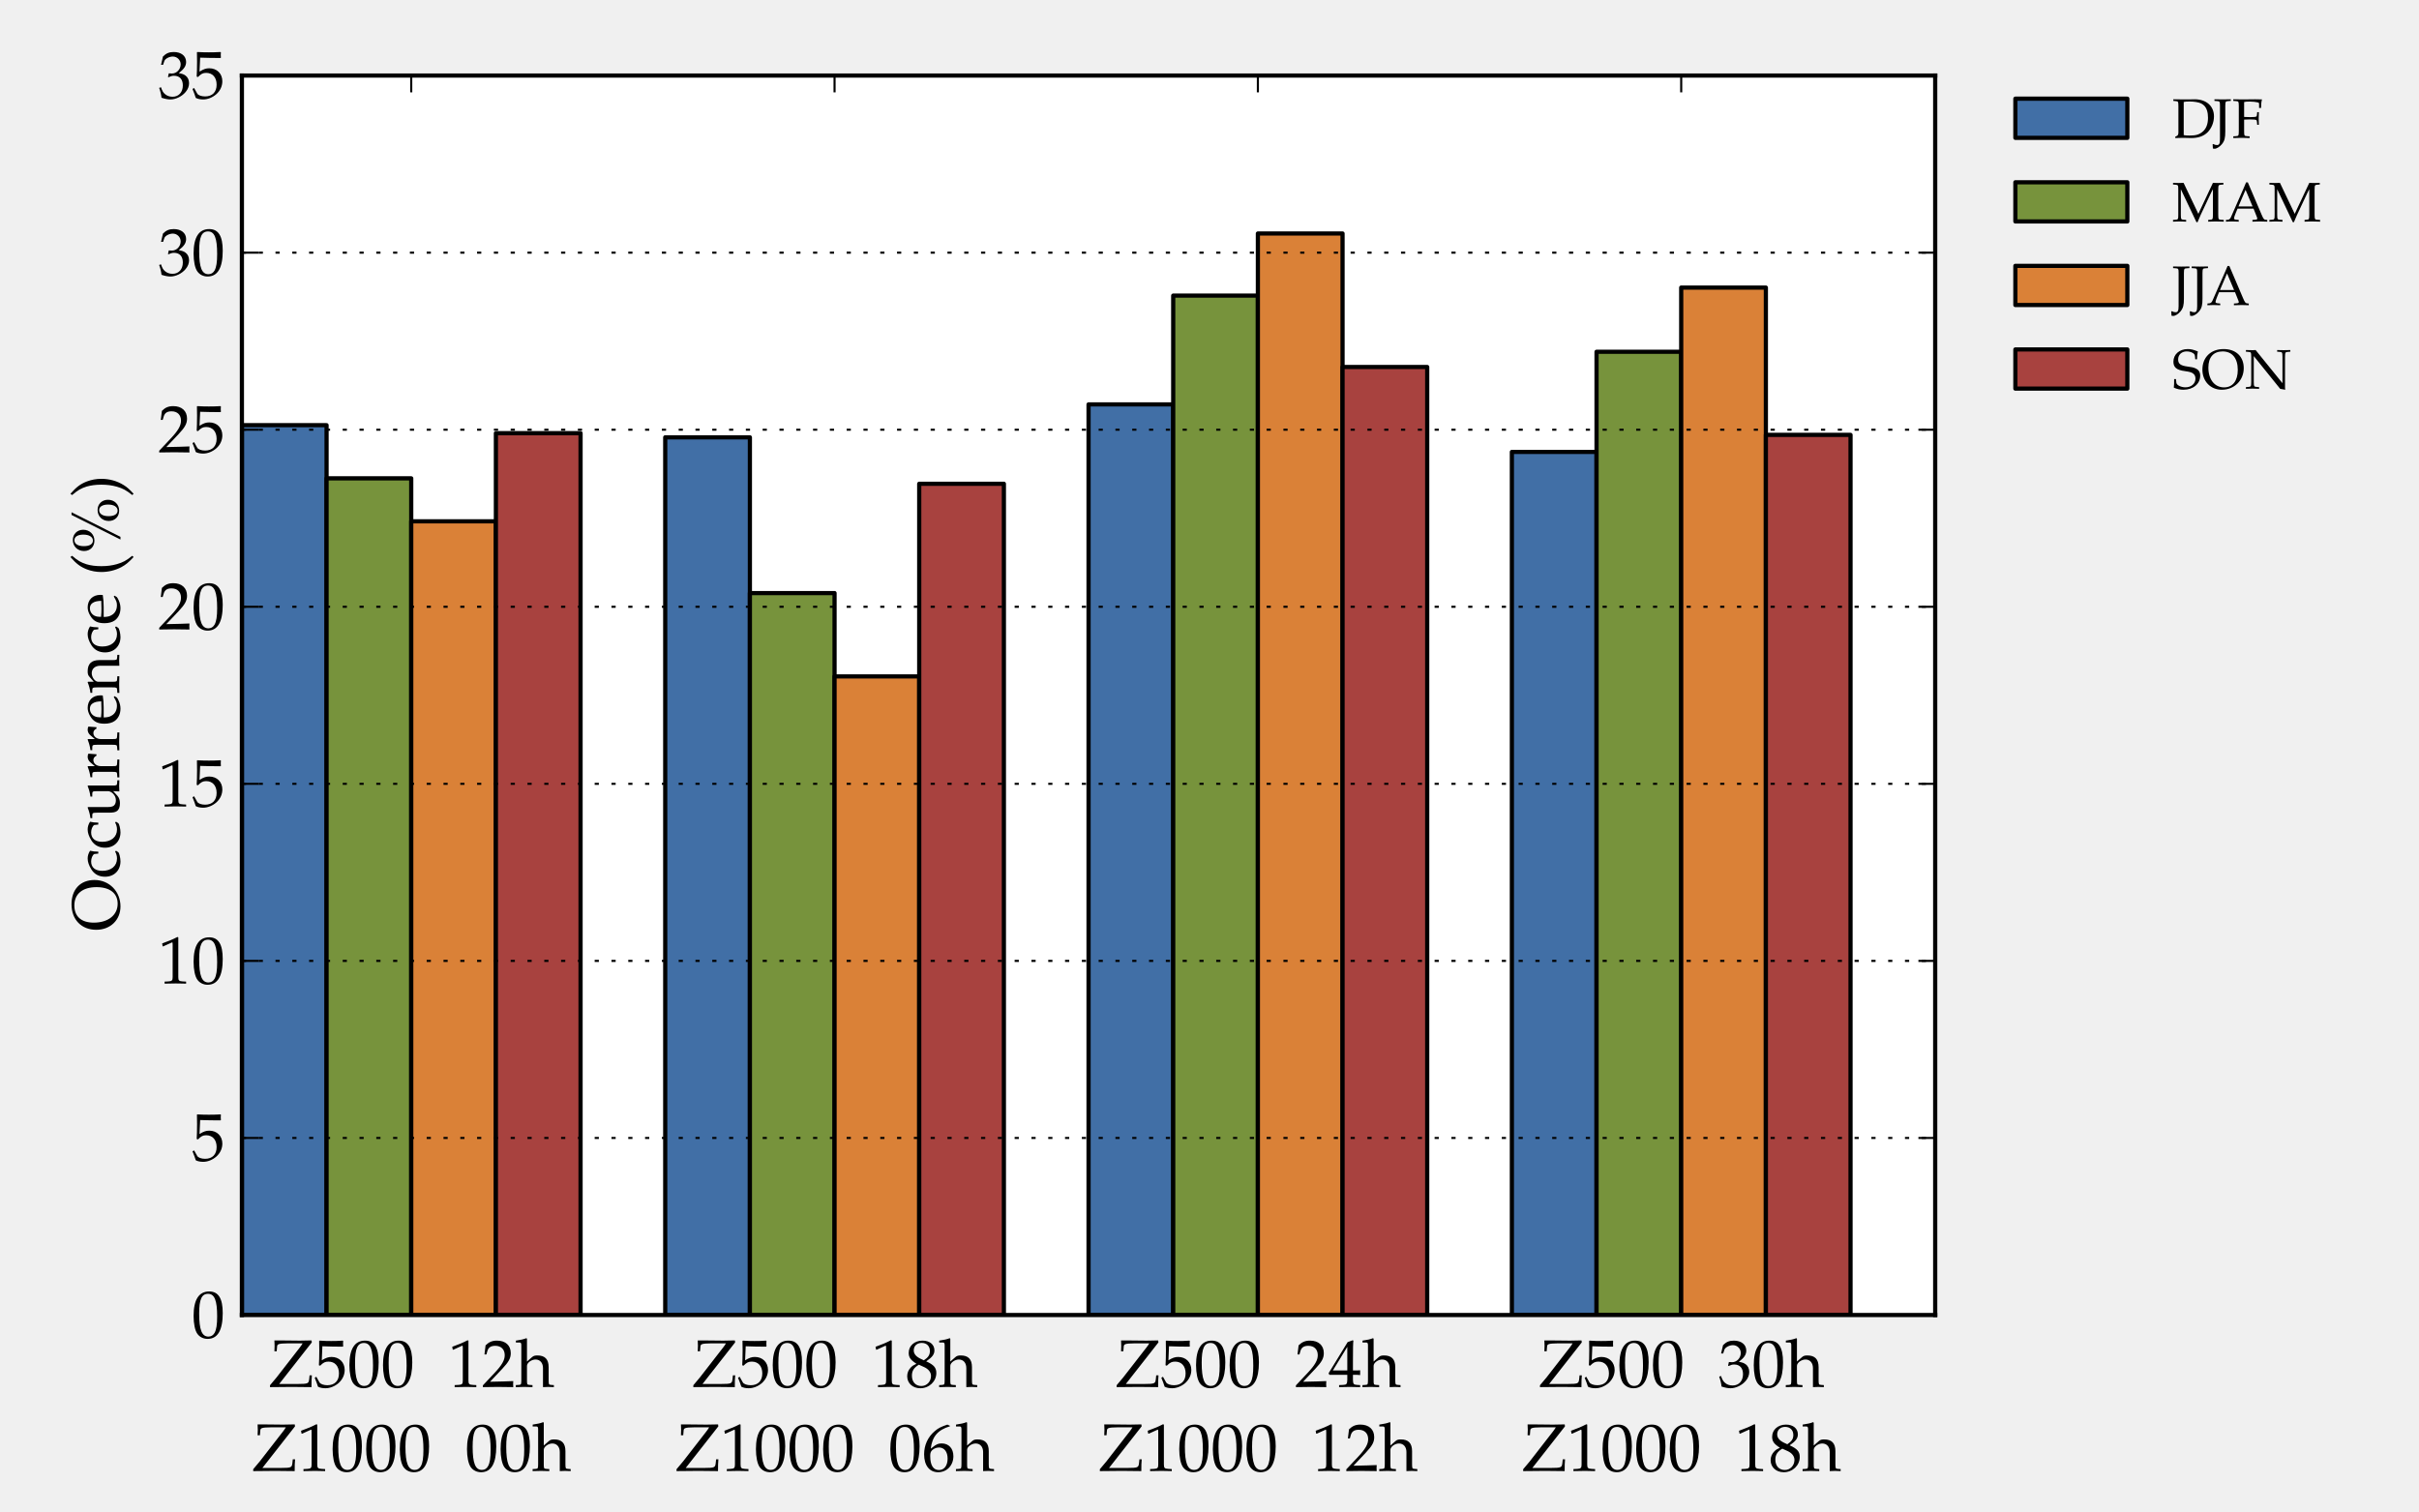
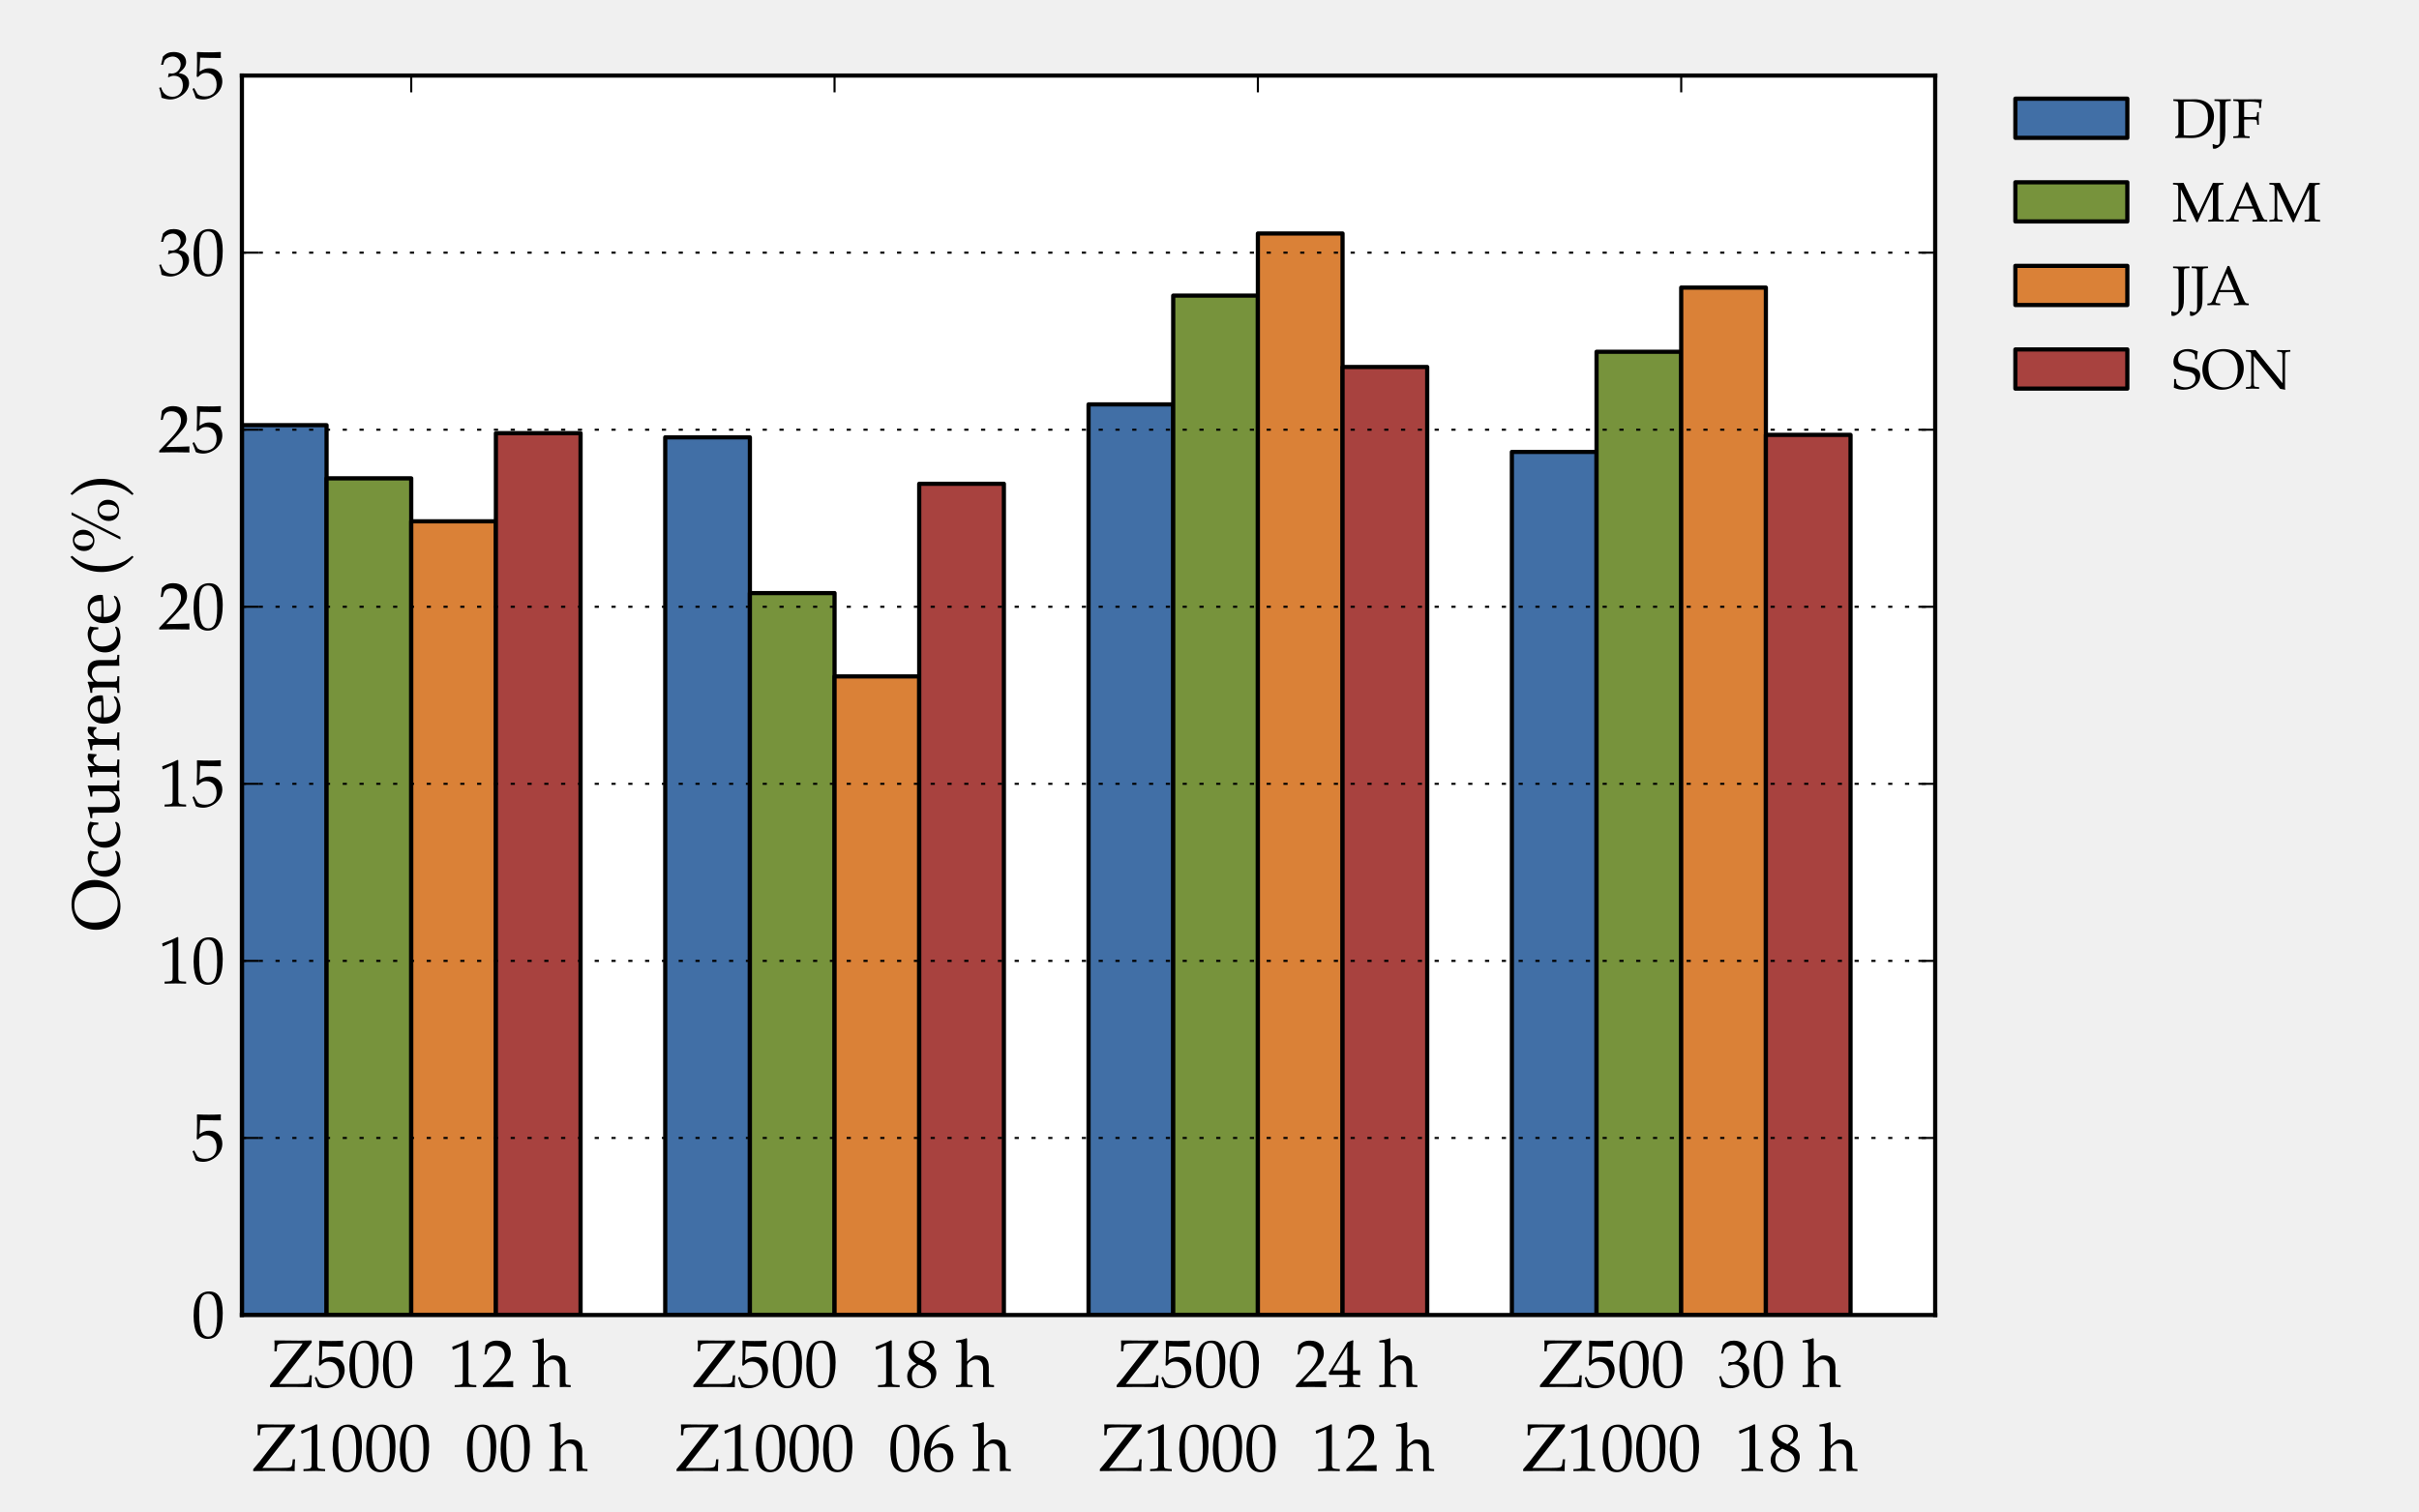
<svg xmlns="http://www.w3.org/2000/svg" id="svg2" version="1.1" xml:space="preserve" width="720" height="450" viewBox="0 0 720 450">
  <defs id="defs6">
    <clipPath clipPathUnits="userSpaceOnUse" id="clipPath20">
      <path d="m 57.6,46.8 403.2,0 0,295.2 -403.2,0 0,-295.2 z" id="path22" />
    </clipPath>
    <clipPath clipPathUnits="userSpaceOnUse" id="clipPath30">
      <path d="m 57.6,46.8 403.2,0 0,295.2 -403.2,0 0,-295.2 z" id="path32" />
    </clipPath>
    <clipPath clipPathUnits="userSpaceOnUse" id="clipPath40">
      <path d="m 57.6,46.8 403.2,0 0,295.2 -403.2,0 0,-295.2 z" id="path42" />
    </clipPath>
    <clipPath clipPathUnits="userSpaceOnUse" id="clipPath50">
      <path d="m 57.6,46.8 403.2,0 0,295.2 -403.2,0 0,-295.2 z" id="path52" />
    </clipPath>
    <clipPath clipPathUnits="userSpaceOnUse" id="clipPath60">
      <path d="m 57.6,46.8 403.2,0 0,295.2 -403.2,0 0,-295.2 z" id="path62" />
    </clipPath>
    <clipPath clipPathUnits="userSpaceOnUse" id="clipPath70">
      <path d="m 57.6,46.8 403.2,0 0,295.2 -403.2,0 0,-295.2 z" id="path72" />
    </clipPath>
    <clipPath clipPathUnits="userSpaceOnUse" id="clipPath80">
      <path d="m 57.6,46.8 403.2,0 0,295.2 -403.2,0 0,-295.2 z" id="path82" />
    </clipPath>
    <clipPath clipPathUnits="userSpaceOnUse" id="clipPath90">
      <path d="m 57.6,46.8 403.2,0 0,295.2 -403.2,0 0,-295.2 z" id="path92" />
    </clipPath>
    <clipPath clipPathUnits="userSpaceOnUse" id="clipPath100">
      <path d="m 57.6,46.8 403.2,0 0,295.2 -403.2,0 0,-295.2 z" id="path102" />
    </clipPath>
    <clipPath clipPathUnits="userSpaceOnUse" id="clipPath110">
      <path d="m 57.6,46.8 403.2,0 0,295.2 -403.2,0 0,-295.2 z" id="path112" />
    </clipPath>
    <clipPath clipPathUnits="userSpaceOnUse" id="clipPath120">
      <path d="m 57.6,46.8 403.2,0 0,295.2 -403.2,0 0,-295.2 z" id="path122" />
    </clipPath>
    <clipPath clipPathUnits="userSpaceOnUse" id="clipPath130">
      <path d="m 57.6,46.8 403.2,0 0,295.2 -403.2,0 0,-295.2 z" id="path132" />
    </clipPath>
    <clipPath clipPathUnits="userSpaceOnUse" id="clipPath140">
      <path d="m 57.6,46.8 403.2,0 0,295.2 -403.2,0 0,-295.2 z" id="path142" />
    </clipPath>
    <clipPath clipPathUnits="userSpaceOnUse" id="clipPath150">
      <path d="m 57.6,46.8 403.2,0 0,295.2 -403.2,0 0,-295.2 z" id="path152" />
    </clipPath>
    <clipPath clipPathUnits="userSpaceOnUse" id="clipPath160">
      <path d="m 57.6,46.8 403.2,0 0,295.2 -403.2,0 0,-295.2 z" id="path162" />
    </clipPath>
    <clipPath clipPathUnits="userSpaceOnUse" id="clipPath170">
      <path d="m 57.6,46.8 403.2,0 0,295.2 -403.2,0 0,-295.2 z" id="path172" />
    </clipPath>
    <clipPath clipPathUnits="userSpaceOnUse" id="clipPath228">
      <path d="m 57.6,46.8 403.2,0 0,295.2 -403.2,0 0,-295.2 z" id="path230" />
    </clipPath>
    <clipPath clipPathUnits="userSpaceOnUse" id="clipPath246">
      <path d="m 57.6,46.8 403.2,0 0,295.2 -403.2,0 0,-295.2 z" id="path248" />
    </clipPath>
    <clipPath clipPathUnits="userSpaceOnUse" id="clipPath264">
      <path d="m 57.6,46.8 403.2,0 0,295.2 -403.2,0 0,-295.2 z" id="path266" />
    </clipPath>
    <clipPath clipPathUnits="userSpaceOnUse" id="clipPath282">
      <path d="m 57.6,46.8 403.2,0 0,295.2 -403.2,0 0,-295.2 z" id="path284" />
    </clipPath>
    <clipPath clipPathUnits="userSpaceOnUse" id="clipPath300">
      <path d="m 57.6,46.8 403.2,0 0,295.2 -403.2,0 0,-295.2 z" id="path302" />
    </clipPath>
    <clipPath clipPathUnits="userSpaceOnUse" id="clipPath318">
      <path d="m 57.6,46.8 403.2,0 0,295.2 -403.2,0 0,-295.2 z" id="path320" />
    </clipPath>
    <clipPath clipPathUnits="userSpaceOnUse" id="clipPath336">
      <path d="m 57.6,46.8 403.2,0 0,295.2 -403.2,0 0,-295.2 z" id="path338" />
    </clipPath>
    <clipPath clipPathUnits="userSpaceOnUse" id="clipPath354">
      <path d="m 57.6,46.8 403.2,0 0,295.2 -403.2,0 0,-295.2 z" id="path356" />
    </clipPath>
  </defs>
  <g id="g10" transform="matrix(1.25,0,0,-1.25,0,450)">
    <path d="m 57.6,46.8 403.2,0 0,295.2 -403.2,0 0,-295.2 z" style="fill:#ffffff;fill-opacity:1;fill-rule:nonzero;stroke:none" id="path14" />
    <g id="g16">
      <g id="g18" clip-path="url(#clipPath20)">
        <path d="m 57.6,46.8 20.16,0 0,211.936 -20.16,0 L 57.6,46.8 Z" style="fill:#416fa6;fill-opacity:1;fill-rule:nonzero;stroke:#000000;stroke-width:1;stroke-linecap:square;stroke-linejoin:round;stroke-miterlimit:10;stroke-dasharray:none;stroke-opacity:1" id="path24" />
      </g>
    </g>
    <g id="g26">
      <g id="g28" clip-path="url(#clipPath30)">
        <path d="m 158.4,46.8 20.16,0 0,209.041 -20.16,0 0,-209.041 z" style="fill:#416fa6;fill-opacity:1;fill-rule:nonzero;stroke:#000000;stroke-width:1;stroke-linecap:square;stroke-linejoin:round;stroke-miterlimit:10;stroke-dasharray:none;stroke-opacity:1" id="path34" />
      </g>
    </g>
    <g id="g36">
      <g id="g38" clip-path="url(#clipPath40)">
        <path d="m 259.2,46.8 20.16,0 0,216.882 -20.16,0 0,-216.882 z" style="fill:#416fa6;fill-opacity:1;fill-rule:nonzero;stroke:#000000;stroke-width:1;stroke-linecap:square;stroke-linejoin:round;stroke-miterlimit:10;stroke-dasharray:none;stroke-opacity:1" id="path44" />
      </g>
    </g>
    <g id="g46">
      <g id="g48" clip-path="url(#clipPath50)">
        <path d="m 360,46.8 20.16,0 0,205.57 -20.16,0 L 360,46.8 Z" style="fill:#416fa6;fill-opacity:1;fill-rule:nonzero;stroke:#000000;stroke-width:1;stroke-linecap:square;stroke-linejoin:round;stroke-miterlimit:10;stroke-dasharray:none;stroke-opacity:1" id="path54" />
      </g>
    </g>
    <g id="g56">
      <g id="g58" clip-path="url(#clipPath60)">
        <path d="m 77.76,46.8 20.16,0 0,199.274 -20.16,0 0,-199.274 z" style="fill:#77933c;fill-opacity:1;fill-rule:nonzero;stroke:#000000;stroke-width:1;stroke-linecap:square;stroke-linejoin:round;stroke-miterlimit:10;stroke-dasharray:none;stroke-opacity:1" id="path64" />
      </g>
    </g>
    <g id="g66">
      <g id="g68" clip-path="url(#clipPath70)">
        <path d="m 178.56,46.8 20.16,0 0,171.947 -20.16,0 0,-171.947 z" style="fill:#77933c;fill-opacity:1;fill-rule:nonzero;stroke:#000000;stroke-width:1;stroke-linecap:square;stroke-linejoin:round;stroke-miterlimit:10;stroke-dasharray:none;stroke-opacity:1" id="path74" />
      </g>
    </g>
    <g id="g76">
      <g id="g78" clip-path="url(#clipPath80)">
        <path d="m 279.36,46.8 20.16,0 0,242.794 -20.16,0 0,-242.794 z" style="fill:#77933c;fill-opacity:1;fill-rule:nonzero;stroke:#000000;stroke-width:1;stroke-linecap:square;stroke-linejoin:round;stroke-miterlimit:10;stroke-dasharray:none;stroke-opacity:1" id="path84" />
      </g>
    </g>
    <g id="g86">
      <g id="g88" clip-path="url(#clipPath90)">
        <path d="m 380.16,46.8 20.16,0 0,229.413 -20.16,0 0,-229.413 z" style="fill:#77933c;fill-opacity:1;fill-rule:nonzero;stroke:#000000;stroke-width:1;stroke-linecap:square;stroke-linejoin:round;stroke-miterlimit:10;stroke-dasharray:none;stroke-opacity:1" id="path94" />
      </g>
    </g>
    <g id="g96">
      <g id="g98" clip-path="url(#clipPath100)">
        <path d="m 97.92,46.8 20.16,0 0,189.04 -20.16,0 0,-189.04 z" style="fill:#da8137;fill-opacity:1;fill-rule:nonzero;stroke:#000000;stroke-width:1;stroke-linecap:square;stroke-linejoin:round;stroke-miterlimit:10;stroke-dasharray:none;stroke-opacity:1" id="path104" />
      </g>
    </g>
    <g id="g106">
      <g id="g108" clip-path="url(#clipPath110)">
        <path d="m 198.72,46.8 20.16,0 0,152.096 -20.16,0 0,-152.096 z" style="fill:#da8137;fill-opacity:1;fill-rule:nonzero;stroke:#000000;stroke-width:1;stroke-linecap:square;stroke-linejoin:round;stroke-miterlimit:10;stroke-dasharray:none;stroke-opacity:1" id="path114" />
      </g>
    </g>
    <g id="g116">
      <g id="g118" clip-path="url(#clipPath120)">
        <path d="m 299.52,46.8 20.16,0 0,257.586 -20.16,0 0,-257.586 z" style="fill:#da8137;fill-opacity:1;fill-rule:nonzero;stroke:#000000;stroke-width:1;stroke-linecap:square;stroke-linejoin:round;stroke-miterlimit:10;stroke-dasharray:none;stroke-opacity:1" id="path124" />
      </g>
    </g>
    <g id="g126">
      <g id="g128" clip-path="url(#clipPath130)">
        <path d="m 400.32,46.8 20.16,0 0,244.707 -20.16,0 0,-244.707 z" style="fill:#da8137;fill-opacity:1;fill-rule:nonzero;stroke:#000000;stroke-width:1;stroke-linecap:square;stroke-linejoin:round;stroke-miterlimit:10;stroke-dasharray:none;stroke-opacity:1" id="path134" />
      </g>
    </g>
    <g id="g136">
      <g id="g138" clip-path="url(#clipPath140)">
        <path d="m 118.08,46.8 20.16,0 0,210.028 -20.16,0 0,-210.028 z" style="fill:#a8423f;fill-opacity:1;fill-rule:nonzero;stroke:#000000;stroke-width:1;stroke-linecap:square;stroke-linejoin:round;stroke-miterlimit:10;stroke-dasharray:none;stroke-opacity:1" id="path144" />
      </g>
    </g>
    <g id="g146">
      <g id="g148" clip-path="url(#clipPath150)">
        <path d="m 218.88,46.8 20.16,0 0,197.979 -20.16,0 0,-197.979 z" style="fill:#a8423f;fill-opacity:1;fill-rule:nonzero;stroke:#000000;stroke-width:1;stroke-linecap:square;stroke-linejoin:round;stroke-miterlimit:10;stroke-dasharray:none;stroke-opacity:1" id="path154" />
      </g>
    </g>
    <g id="g156">
      <g id="g158" clip-path="url(#clipPath160)">
        <path d="m 319.68,46.8 20.16,0 0,225.794 -20.16,0 0,-225.794 z" style="fill:#a8423f;fill-opacity:1;fill-rule:nonzero;stroke:#000000;stroke-width:1;stroke-linecap:square;stroke-linejoin:round;stroke-miterlimit:10;stroke-dasharray:none;stroke-opacity:1" id="path164" />
      </g>
    </g>
    <g id="g166">
      <g id="g168" clip-path="url(#clipPath170)">
        <path d="m 420.48,46.8 20.16,0 0,209.627 -20.16,0 0,-209.627 z" style="fill:#a8423f;fill-opacity:1;fill-rule:nonzero;stroke:#000000;stroke-width:1;stroke-linecap:square;stroke-linejoin:round;stroke-miterlimit:10;stroke-dasharray:none;stroke-opacity:1" id="path174" />
      </g>
    </g>
    <path d="m 97.92,46.8 0,4" style="fill:none;stroke:#000000;stroke-width:0.5;stroke-linecap:butt;stroke-linejoin:round;stroke-miterlimit:10;stroke-dasharray:none;stroke-opacity:1" id="path176" />
    <path d="m 97.92,342 0,-4" style="fill:none;stroke:#000000;stroke-width:0.5;stroke-linecap:butt;stroke-linejoin:round;stroke-miterlimit:10;stroke-dasharray:none;stroke-opacity:1" id="path178" />
    <path d="m 198.72,46.8 0,4" style="fill:none;stroke:#000000;stroke-width:0.5;stroke-linecap:butt;stroke-linejoin:round;stroke-miterlimit:10;stroke-dasharray:none;stroke-opacity:1" id="path188" />
    <path d="m 198.72,342 0,-4" style="fill:none;stroke:#000000;stroke-width:0.5;stroke-linecap:butt;stroke-linejoin:round;stroke-miterlimit:10;stroke-dasharray:none;stroke-opacity:1" id="path190" />
    <path d="m 299.52,46.8 0,4" style="fill:none;stroke:#000000;stroke-width:0.5;stroke-linecap:butt;stroke-linejoin:round;stroke-miterlimit:10;stroke-dasharray:none;stroke-opacity:1" id="path200" />
    <path d="m 299.52,342 0,-4" style="fill:none;stroke:#000000;stroke-width:0.5;stroke-linecap:butt;stroke-linejoin:round;stroke-miterlimit:10;stroke-dasharray:none;stroke-opacity:1" id="path202" />
    <path d="m 400.32,46.8 0,4" style="fill:none;stroke:#000000;stroke-width:0.5;stroke-linecap:butt;stroke-linejoin:round;stroke-miterlimit:10;stroke-dasharray:none;stroke-opacity:1" id="path212" />
    <path d="m 400.32,342 0,-4" style="fill:none;stroke:#000000;stroke-width:0.5;stroke-linecap:butt;stroke-linejoin:round;stroke-miterlimit:10;stroke-dasharray:none;stroke-opacity:1" id="path214" />
    <g id="g224">
      <g id="g226" clip-path="url(#clipPath228)">
        <path d="m 57.6,46.8 403.2,0" style="fill:none;stroke:#000000;stroke-width:0.5;stroke-linecap:butt;stroke-linejoin:round;stroke-miterlimit:10;stroke-dasharray:1, 3;stroke-dashoffset:0;stroke-opacity:1" id="path232" />
      </g>
    </g>
    <path d="m 460.8,46.8 -4,0" style="fill:none;stroke:#000000;stroke-width:0.5;stroke-linecap:butt;stroke-linejoin:round;stroke-miterlimit:10;stroke-dasharray:none;stroke-opacity:1" id="path236" />
    <text transform="matrix(1,0,0,-1,45.62989,41.4282)" style="font-variant:normal;font-size:15.94px;font-family:'URW Palladio L';-inkscape-font-specification:URWPalladioL-Roma;writing-mode:lr-tb;fill:#000000;fill-opacity:1;fill-rule:nonzero;stroke:none" id="text238">
      <tspan x="0" y="0" id="tspan240">0</tspan>
    </text>
    <g id="g242">
      <g id="g244" clip-path="url(#clipPath246)">
        <path d="m 57.6,88.971 403.2,0" style="fill:none;stroke:#000000;stroke-width:0.5;stroke-linecap:butt;stroke-linejoin:round;stroke-miterlimit:10;stroke-dasharray:1, 3;stroke-dashoffset:0;stroke-opacity:1" id="path250" />
      </g>
    </g>
    <path d="m 57.6,88.971 4,0" style="fill:none;stroke:#000000;stroke-width:0.5;stroke-linecap:butt;stroke-linejoin:round;stroke-miterlimit:10;stroke-dasharray:none;stroke-opacity:1" id="path252" />
    <path d="m 460.8,88.971 -4,0" style="fill:none;stroke:#000000;stroke-width:0.5;stroke-linecap:butt;stroke-linejoin:round;stroke-miterlimit:10;stroke-dasharray:none;stroke-opacity:1" id="path254" />
    <text transform="matrix(1,0,0,-1,45.62989,83.59963)" style="font-variant:normal;font-size:15.94px;font-family:'URW Palladio L';-inkscape-font-specification:URWPalladioL-Roma;writing-mode:lr-tb;fill:#000000;fill-opacity:1;fill-rule:nonzero;stroke:none" id="text256">
      <tspan x="0" y="0" id="tspan258">5</tspan>
    </text>
    <g id="g260">
      <g id="g262" clip-path="url(#clipPath264)">
        <path d="m 57.6,131.143 403.2,0" style="fill:none;stroke:#000000;stroke-width:0.5;stroke-linecap:butt;stroke-linejoin:round;stroke-miterlimit:10;stroke-dasharray:1, 3;stroke-dashoffset:0;stroke-opacity:1" id="path268" />
      </g>
    </g>
    <path d="m 57.6,131.143 4,0" style="fill:none;stroke:#000000;stroke-width:0.5;stroke-linecap:butt;stroke-linejoin:round;stroke-miterlimit:10;stroke-dasharray:none;stroke-opacity:1" id="path270" />
    <path d="m 460.8,131.143 -4,0" style="fill:none;stroke:#000000;stroke-width:0.5;stroke-linecap:butt;stroke-linejoin:round;stroke-miterlimit:10;stroke-dasharray:none;stroke-opacity:1" id="path272" />
    <text transform="matrix(1,0,0,-1,37.65978,125.7711)" style="font-variant:normal;font-size:15.94px;font-family:'URW Palladio L';-inkscape-font-specification:URWPalladioL-Roma;writing-mode:lr-tb;fill:#000000;fill-opacity:1;fill-rule:nonzero;stroke:none" id="text274">
      <tspan x="0 7.97" y="0" id="tspan276">10</tspan>
    </text>
    <g id="g278">
      <g id="g280" clip-path="url(#clipPath282)">
        <path d="m 57.6,173.314 403.2,0" style="fill:none;stroke:#000000;stroke-width:0.5;stroke-linecap:butt;stroke-linejoin:round;stroke-miterlimit:10;stroke-dasharray:1, 3;stroke-dashoffset:0;stroke-opacity:1" id="path286" />
      </g>
    </g>
    <path d="m 57.6,173.314 4,0" style="fill:none;stroke:#000000;stroke-width:0.5;stroke-linecap:butt;stroke-linejoin:round;stroke-miterlimit:10;stroke-dasharray:none;stroke-opacity:1" id="path288" />
    <path d="m 460.8,173.314 -4,0" style="fill:none;stroke:#000000;stroke-width:0.5;stroke-linecap:butt;stroke-linejoin:round;stroke-miterlimit:10;stroke-dasharray:none;stroke-opacity:1" id="path290" />
    <text transform="matrix(1,0,0,-1,37.65978,167.9425)" style="font-variant:normal;font-size:15.94px;font-family:'URW Palladio L';-inkscape-font-specification:URWPalladioL-Roma;writing-mode:lr-tb;fill:#000000;fill-opacity:1;fill-rule:nonzero;stroke:none" id="text292">
      <tspan x="0 7.97" y="0" id="tspan294">15</tspan>
    </text>
    <g id="g296">
      <g id="g298" clip-path="url(#clipPath300)">
        <path d="m 57.6,215.486 403.2,0" style="fill:none;stroke:#000000;stroke-width:0.5;stroke-linecap:butt;stroke-linejoin:round;stroke-miterlimit:10;stroke-dasharray:1, 3;stroke-dashoffset:0;stroke-opacity:1" id="path304" />
      </g>
    </g>
    <path d="m 57.6,215.486 4,0" style="fill:none;stroke:#000000;stroke-width:0.5;stroke-linecap:butt;stroke-linejoin:round;stroke-miterlimit:10;stroke-dasharray:none;stroke-opacity:1" id="path306" />
    <path d="m 460.8,215.486 -4,0" style="fill:none;stroke:#000000;stroke-width:0.5;stroke-linecap:butt;stroke-linejoin:round;stroke-miterlimit:10;stroke-dasharray:none;stroke-opacity:1" id="path308" />
    <text transform="matrix(1,0,0,-1,37.65978,210.1139)" style="font-variant:normal;font-size:15.94px;font-family:'URW Palladio L';-inkscape-font-specification:URWPalladioL-Roma;writing-mode:lr-tb;fill:#000000;fill-opacity:1;fill-rule:nonzero;stroke:none" id="text310">
      <tspan x="0 7.97" y="0" id="tspan312">20</tspan>
    </text>
    <g id="g314">
      <g id="g316" clip-path="url(#clipPath318)">
        <path d="m 57.6,257.657 403.2,0" style="fill:none;stroke:#000000;stroke-width:0.5;stroke-linecap:butt;stroke-linejoin:round;stroke-miterlimit:10;stroke-dasharray:1, 3;stroke-dashoffset:0;stroke-opacity:1" id="path322" />
      </g>
    </g>
    <path d="m 57.6,257.657 4,0" style="fill:none;stroke:#000000;stroke-width:0.5;stroke-linecap:butt;stroke-linejoin:round;stroke-miterlimit:10;stroke-dasharray:none;stroke-opacity:1" id="path324" />
    <path d="m 460.8,257.657 -4,0" style="fill:none;stroke:#000000;stroke-width:0.5;stroke-linecap:butt;stroke-linejoin:round;stroke-miterlimit:10;stroke-dasharray:none;stroke-opacity:1" id="path326" />
    <text transform="matrix(1,0,0,-1,37.65978,252.2853)" style="font-variant:normal;font-size:15.94px;font-family:'URW Palladio L';-inkscape-font-specification:URWPalladioL-Roma;writing-mode:lr-tb;fill:#000000;fill-opacity:1;fill-rule:nonzero;stroke:none" id="text328">
      <tspan x="0 7.97" y="0" id="tspan330">25</tspan>
    </text>
    <g id="g332">
      <g id="g334" clip-path="url(#clipPath336)">
        <path d="m 57.6,299.829 403.2,0" style="fill:none;stroke:#000000;stroke-width:0.5;stroke-linecap:butt;stroke-linejoin:round;stroke-miterlimit:10;stroke-dasharray:1, 3;stroke-dashoffset:0;stroke-opacity:1" id="path340" />
      </g>
    </g>
    <path d="m 57.6,299.829 4,0" style="fill:none;stroke:#000000;stroke-width:0.5;stroke-linecap:butt;stroke-linejoin:round;stroke-miterlimit:10;stroke-dasharray:none;stroke-opacity:1" id="path342" />
    <path d="m 460.8,299.829 -4,0" style="fill:none;stroke:#000000;stroke-width:0.5;stroke-linecap:butt;stroke-linejoin:round;stroke-miterlimit:10;stroke-dasharray:none;stroke-opacity:1" id="path344" />
    <text transform="matrix(1,0,0,-1,37.65978,294.4568)" style="font-variant:normal;font-size:15.94px;font-family:'URW Palladio L';-inkscape-font-specification:URWPalladioL-Roma;writing-mode:lr-tb;fill:#000000;fill-opacity:1;fill-rule:nonzero;stroke:none" id="text346">
      <tspan x="0 7.97" y="0" id="tspan348">30</tspan>
    </text>
    <g id="g350">
      <g id="g352" clip-path="url(#clipPath354)">
        <path d="m 57.6,342 403.2,0" style="fill:none;stroke:#000000;stroke-width:0.5;stroke-linecap:butt;stroke-linejoin:round;stroke-miterlimit:10;stroke-dasharray:1, 3;stroke-dashoffset:0;stroke-opacity:1" id="path358" />
      </g>
    </g>
    <path d="m 57.6,342 4,0" style="fill:none;stroke:#000000;stroke-width:0.5;stroke-linecap:butt;stroke-linejoin:round;stroke-miterlimit:10;stroke-dasharray:none;stroke-opacity:1" id="path360" />
    <path d="m 460.8,342 -4,0" style="fill:none;stroke:#000000;stroke-width:0.5;stroke-linecap:butt;stroke-linejoin:round;stroke-miterlimit:10;stroke-dasharray:none;stroke-opacity:1" id="path362" />
    <text transform="matrix(1,0,0,-1,37.65978,336.6282)" style="font-variant:normal;font-size:15.94px;font-family:'URW Palladio L';-inkscape-font-specification:URWPalladioL-Roma;writing-mode:lr-tb;fill:#000000;fill-opacity:1;fill-rule:nonzero;stroke:none" id="text364">
      <tspan x="0 7.97" y="0" id="tspan366">35</tspan>
    </text>
    <path d="m 57.6,342 403.2,0" style="fill:none;stroke:#000000;stroke-width:1;stroke-linecap:square;stroke-linejoin:round;stroke-miterlimit:10;stroke-dasharray:none;stroke-opacity:1" id="path380" />
    <path d="m 460.8,46.8 0,295.2" style="fill:none;stroke:#000000;stroke-width:1;stroke-linecap:square;stroke-linejoin:round;stroke-miterlimit:10;stroke-dasharray:none;stroke-opacity:1" id="path382" />
    <path d="m 57.6,46.8 403.2,0" style="fill:none;stroke:#000000;stroke-width:1;stroke-linecap:square;stroke-linejoin:round;stroke-miterlimit:10;stroke-dasharray:none;stroke-opacity:1" id="path384" />
    <path d="m 57.6,46.8 0,295.2" style="fill:none;stroke:#000000;stroke-width:1;stroke-linecap:square;stroke-linejoin:round;stroke-miterlimit:10;stroke-dasharray:none;stroke-opacity:1" id="path386" />
    <path d="m 479.891,327.168 26.656,0 0,9.33 -26.656,0 0,-9.33 z" style="fill:#416fa6;fill-opacity:1;fill-rule:nonzero;stroke:#000000;stroke-width:1;stroke-linecap:square;stroke-linejoin:round;stroke-miterlimit:10;stroke-dasharray:none;stroke-opacity:1" id="path390" />
    <text transform="scale(1,-1)" style="font-variant:normal;font-size:13.278px;font-family:'URW Palladio L';-inkscape-font-specification:URWPalladioL-Roma;writing-mode:lr-tb;fill:#000000;fill-opacity:1;fill-rule:nonzero;stroke:none" id="text392" x="517.21" y="-327.168">
      <tspan x="517.21 527.474 531.882" y="-327.168" id="tspan394">DJF</tspan>
    </text>
    <path d="m 479.891,307.259 26.656,0 0,9.33 -26.656,0 0,-9.33 z" style="fill:#77933c;fill-opacity:1;fill-rule:nonzero;stroke:#000000;stroke-width:1;stroke-linecap:square;stroke-linejoin:round;stroke-miterlimit:10;stroke-dasharray:none;stroke-opacity:1" id="path396" />
    <text transform="scale(1,-1)" style="font-variant:normal;font-size:13.278px;font-family:'URW Palladio L';-inkscape-font-specification:URWPalladioL-Roma;writing-mode:lr-tb;fill:#000000;fill-opacity:1;fill-rule:nonzero;stroke:none" id="text398" x="517.21" y="-307.259">
      <tspan x="517.21 529.758 540.075" y="-307.259" id="tspan400">MAM</tspan>
    </text>
    <path d="m 479.891,287.351 26.656,0 0,9.33 -26.656,0 0,-9.33 z" style="fill:#da8137;fill-opacity:1;fill-rule:nonzero;stroke:#000000;stroke-width:1;stroke-linecap:square;stroke-linejoin:round;stroke-miterlimit:10;stroke-dasharray:none;stroke-opacity:1" id="path402" />
    <text transform="scale(1,-1)" style="font-variant:normal;font-size:13.278px;font-family:'URW Palladio L';-inkscape-font-specification:URWPalladioL-Roma;writing-mode:lr-tb;fill:#000000;fill-opacity:1;fill-rule:nonzero;stroke:none" id="text404" x="517.21" y="-287.351">
      <tspan x="517.21 521.618 526.026" y="-287.351" id="tspan406">JJA</tspan>
    </text>
    <path d="m 479.891,267.442 26.656,0 0,9.33 -26.656,0 0,-9.33 z" style="fill:#a8423f;fill-opacity:1;fill-rule:nonzero;stroke:#000000;stroke-width:1;stroke-linecap:square;stroke-linejoin:round;stroke-miterlimit:10;stroke-dasharray:none;stroke-opacity:1" id="path408" />
    <text transform="scale(1,-1)" style="font-variant:normal;font-size:13.278px;font-family:'URW Palladio L';-inkscape-font-specification:URWPalladioL-Roma;writing-mode:lr-tb;fill:#000000;fill-opacity:1;fill-rule:nonzero;stroke:none" id="text410" x="517.21" y="-267.442">
      <tspan x="517.21 524.167 534.591" y="-267.442" id="tspan412">SON</tspan>
    </text>
    <text xml:space="preserve" style="font-style:normal;font-variant:normal;font-weight:normal;font-stretch:normal;font-size:16px;line-height:125%;font-family:'Palatino Linotype';-inkscape-font-specification:'Palatino Linotype';letter-spacing:0px;word-spacing:0px;fill:#000000;fill-opacity:1;stroke:none;stroke-width:1px;stroke-linecap:butt;stroke-linejoin:miter;stroke-opacity:1" x="138.191" y="28.375" id="text4540" transform="matrix(0,1,1,0,0,0)">
      <tspan id="tspan4542" x="138.191" y="28.375">Occurrence (%)</tspan>
    </text>
    <text xml:space="preserve" style="font-style:normal;font-variant:normal;font-weight:normal;font-stretch:normal;font-size:16px;line-height:125%;font-family:'Palatino Linotype';-inkscape-font-specification:'Palatino Linotype';letter-spacing:0px;word-spacing:0px;fill:#000000;fill-opacity:1;stroke:none;stroke-width:1px;stroke-linecap:butt;stroke-linejoin:miter;stroke-opacity:1" x="60.058" y="-29.671" id="text4544" transform="scale(1,-1)">
-       <tspan id="tspan4546" x="60.058" y="-29.671"> Z500  12h</tspan>
-       <tspan x="60.058" y="-9.671" id="tspan4548">Z1000  00h</tspan>
+       <tspan id="tspan4546" x="60.058" y="-29.671"> Z500  12 h</tspan>
+       <tspan x="60.058" y="-9.671" id="tspan4548">Z1000  00 h</tspan>
    </text>
    <text xml:space="preserve" style="font-style:normal;font-variant:normal;font-weight:normal;font-stretch:normal;font-size:16px;line-height:125%;font-family:'Palatino Linotype';-inkscape-font-specification:'Palatino Linotype';letter-spacing:0px;word-spacing:0px;fill:#000000;fill-opacity:1;stroke:none;stroke-width:1px;stroke-linecap:butt;stroke-linejoin:miter;stroke-opacity:1" x="160.858" y="-29.671" id="text4544-1" transform="scale(1,-1)">
-       <tspan id="tspan4546-8" x="160.858" y="-29.671"> Z500  18h</tspan>
-       <tspan x="160.858" y="-9.671" id="tspan4548-0">Z1000  06h</tspan>
+       <tspan id="tspan4546-8" x="160.858" y="-29.671"> Z500  18 h</tspan>
+       <tspan x="160.858" y="-9.671" id="tspan4548-0">Z1000  06 h</tspan>
    </text>
    <text xml:space="preserve" style="font-style:normal;font-variant:normal;font-weight:normal;font-stretch:normal;font-size:16px;line-height:125%;font-family:'Palatino Linotype';-inkscape-font-specification:'Palatino Linotype';letter-spacing:0px;word-spacing:0px;fill:#000000;fill-opacity:1;stroke:none;stroke-width:1px;stroke-linecap:butt;stroke-linejoin:miter;stroke-opacity:1" x="261.658" y="-29.671" id="text4544-1-6" transform="scale(1,-1)">
-       <tspan id="tspan4546-8-4" x="261.658" y="-29.671"> Z500  24h</tspan>
-       <tspan x="261.658" y="-9.671" id="tspan4548-0-5">Z1000  12h</tspan>
+       <tspan id="tspan4546-8-4" x="261.658" y="-29.671"> Z500  24 h</tspan>
+       <tspan x="261.658" y="-9.671" id="tspan4548-0-5">Z1000  12 h</tspan>
    </text>
    <text xml:space="preserve" style="font-style:normal;font-variant:normal;font-weight:normal;font-stretch:normal;font-size:16px;line-height:125%;font-family:'Palatino Linotype';-inkscape-font-specification:'Palatino Linotype';letter-spacing:0px;word-spacing:0px;fill:#000000;fill-opacity:1;stroke:none;stroke-width:1px;stroke-linecap:butt;stroke-linejoin:miter;stroke-opacity:1" x="362.458" y="-29.671" id="text4544-1-6-0" transform="scale(1,-1)">
-       <tspan id="tspan4546-8-4-3" x="362.458" y="-29.671"> Z500  30h</tspan>
-       <tspan x="362.458" y="-9.671" id="tspan4548-0-5-1">Z1000  18h</tspan>
+       <tspan id="tspan4546-8-4-3" x="362.458" y="-29.671"> Z500  30 h</tspan>
+       <tspan x="362.458" y="-9.671" id="tspan4548-0-5-1">Z1000  18 h</tspan>
    </text>
    <flowRoot xml:space="preserve" id="flowRoot4323" style="fill:black;stroke:none;stroke-opacity:1;stroke-width:1px;stroke-linejoin:miter;stroke-linecap:butt;fill-opacity:1;font-family:sans-serif;font-style:normal;font-weight:normal;font-size:20px;line-height:125%;letter-spacing:0px;word-spacing:0px">
      <flowRegion id="flowRegion4325">
        <rect id="rect4327" width="223.093" height="219.28" x="590.148" y="-34.322" />
      </flowRegion>
      <flowPara id="flowPara4329" />
    </flowRoot>
  </g>
</svg>
